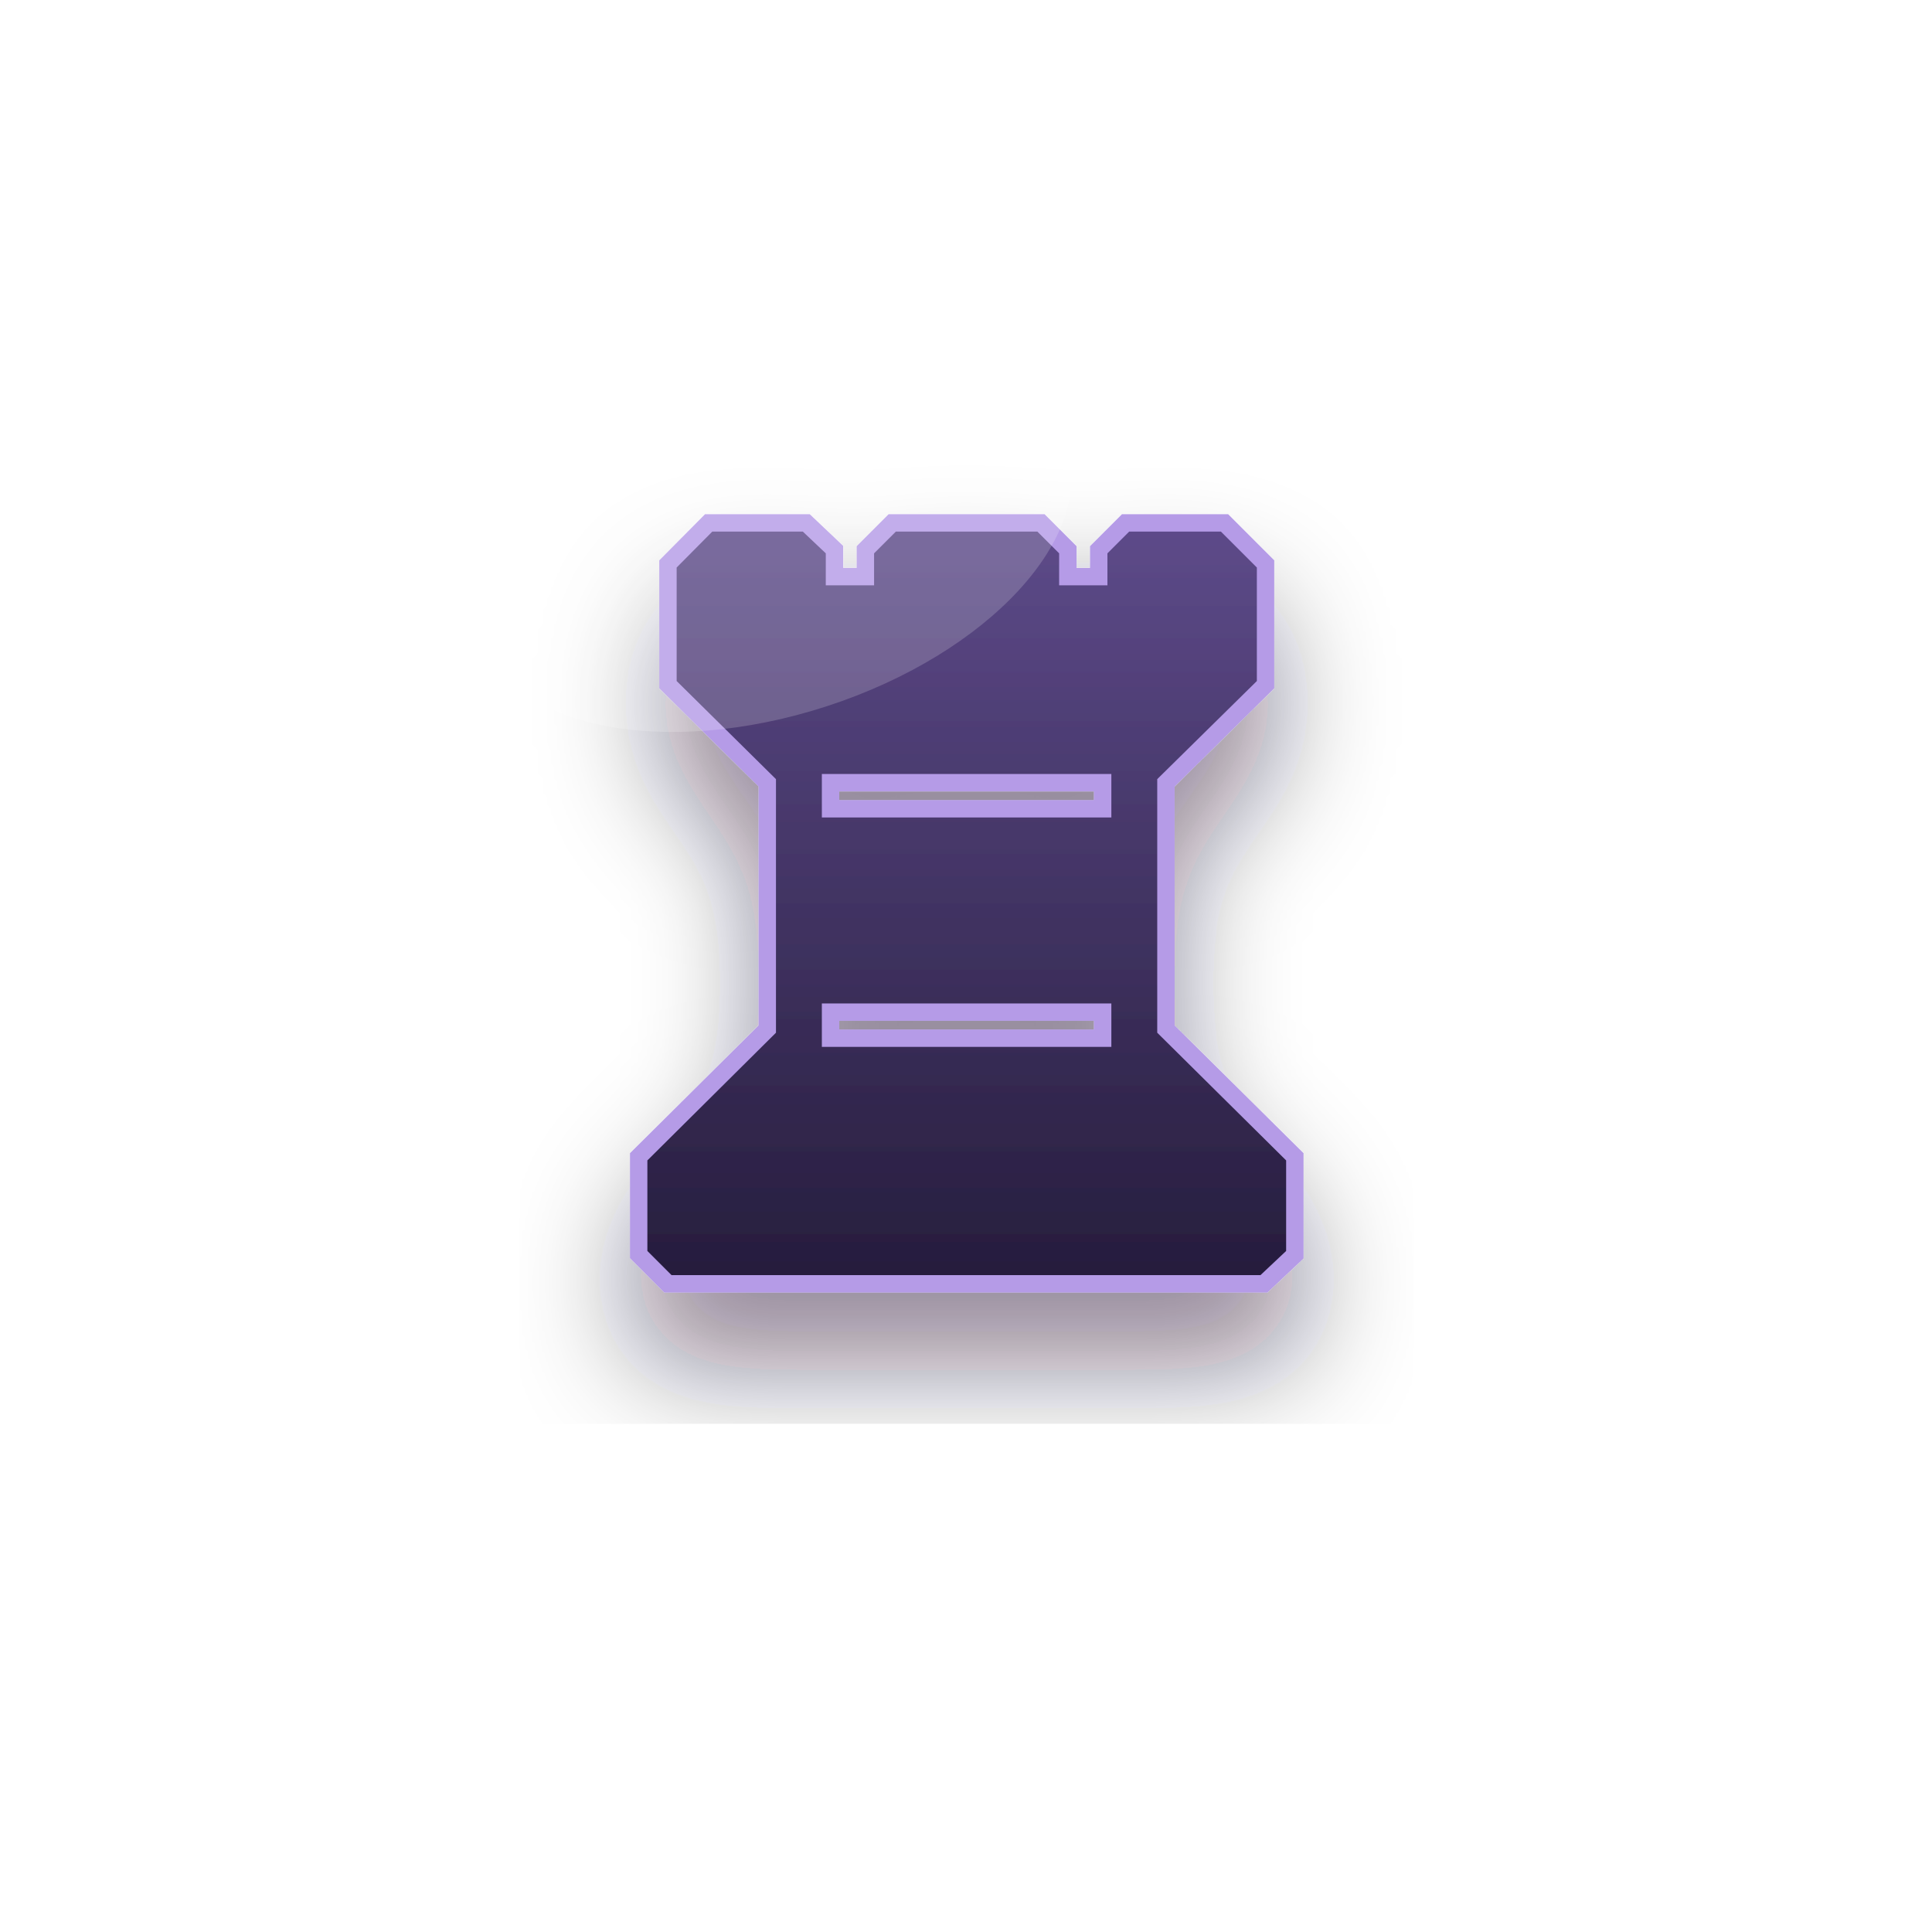
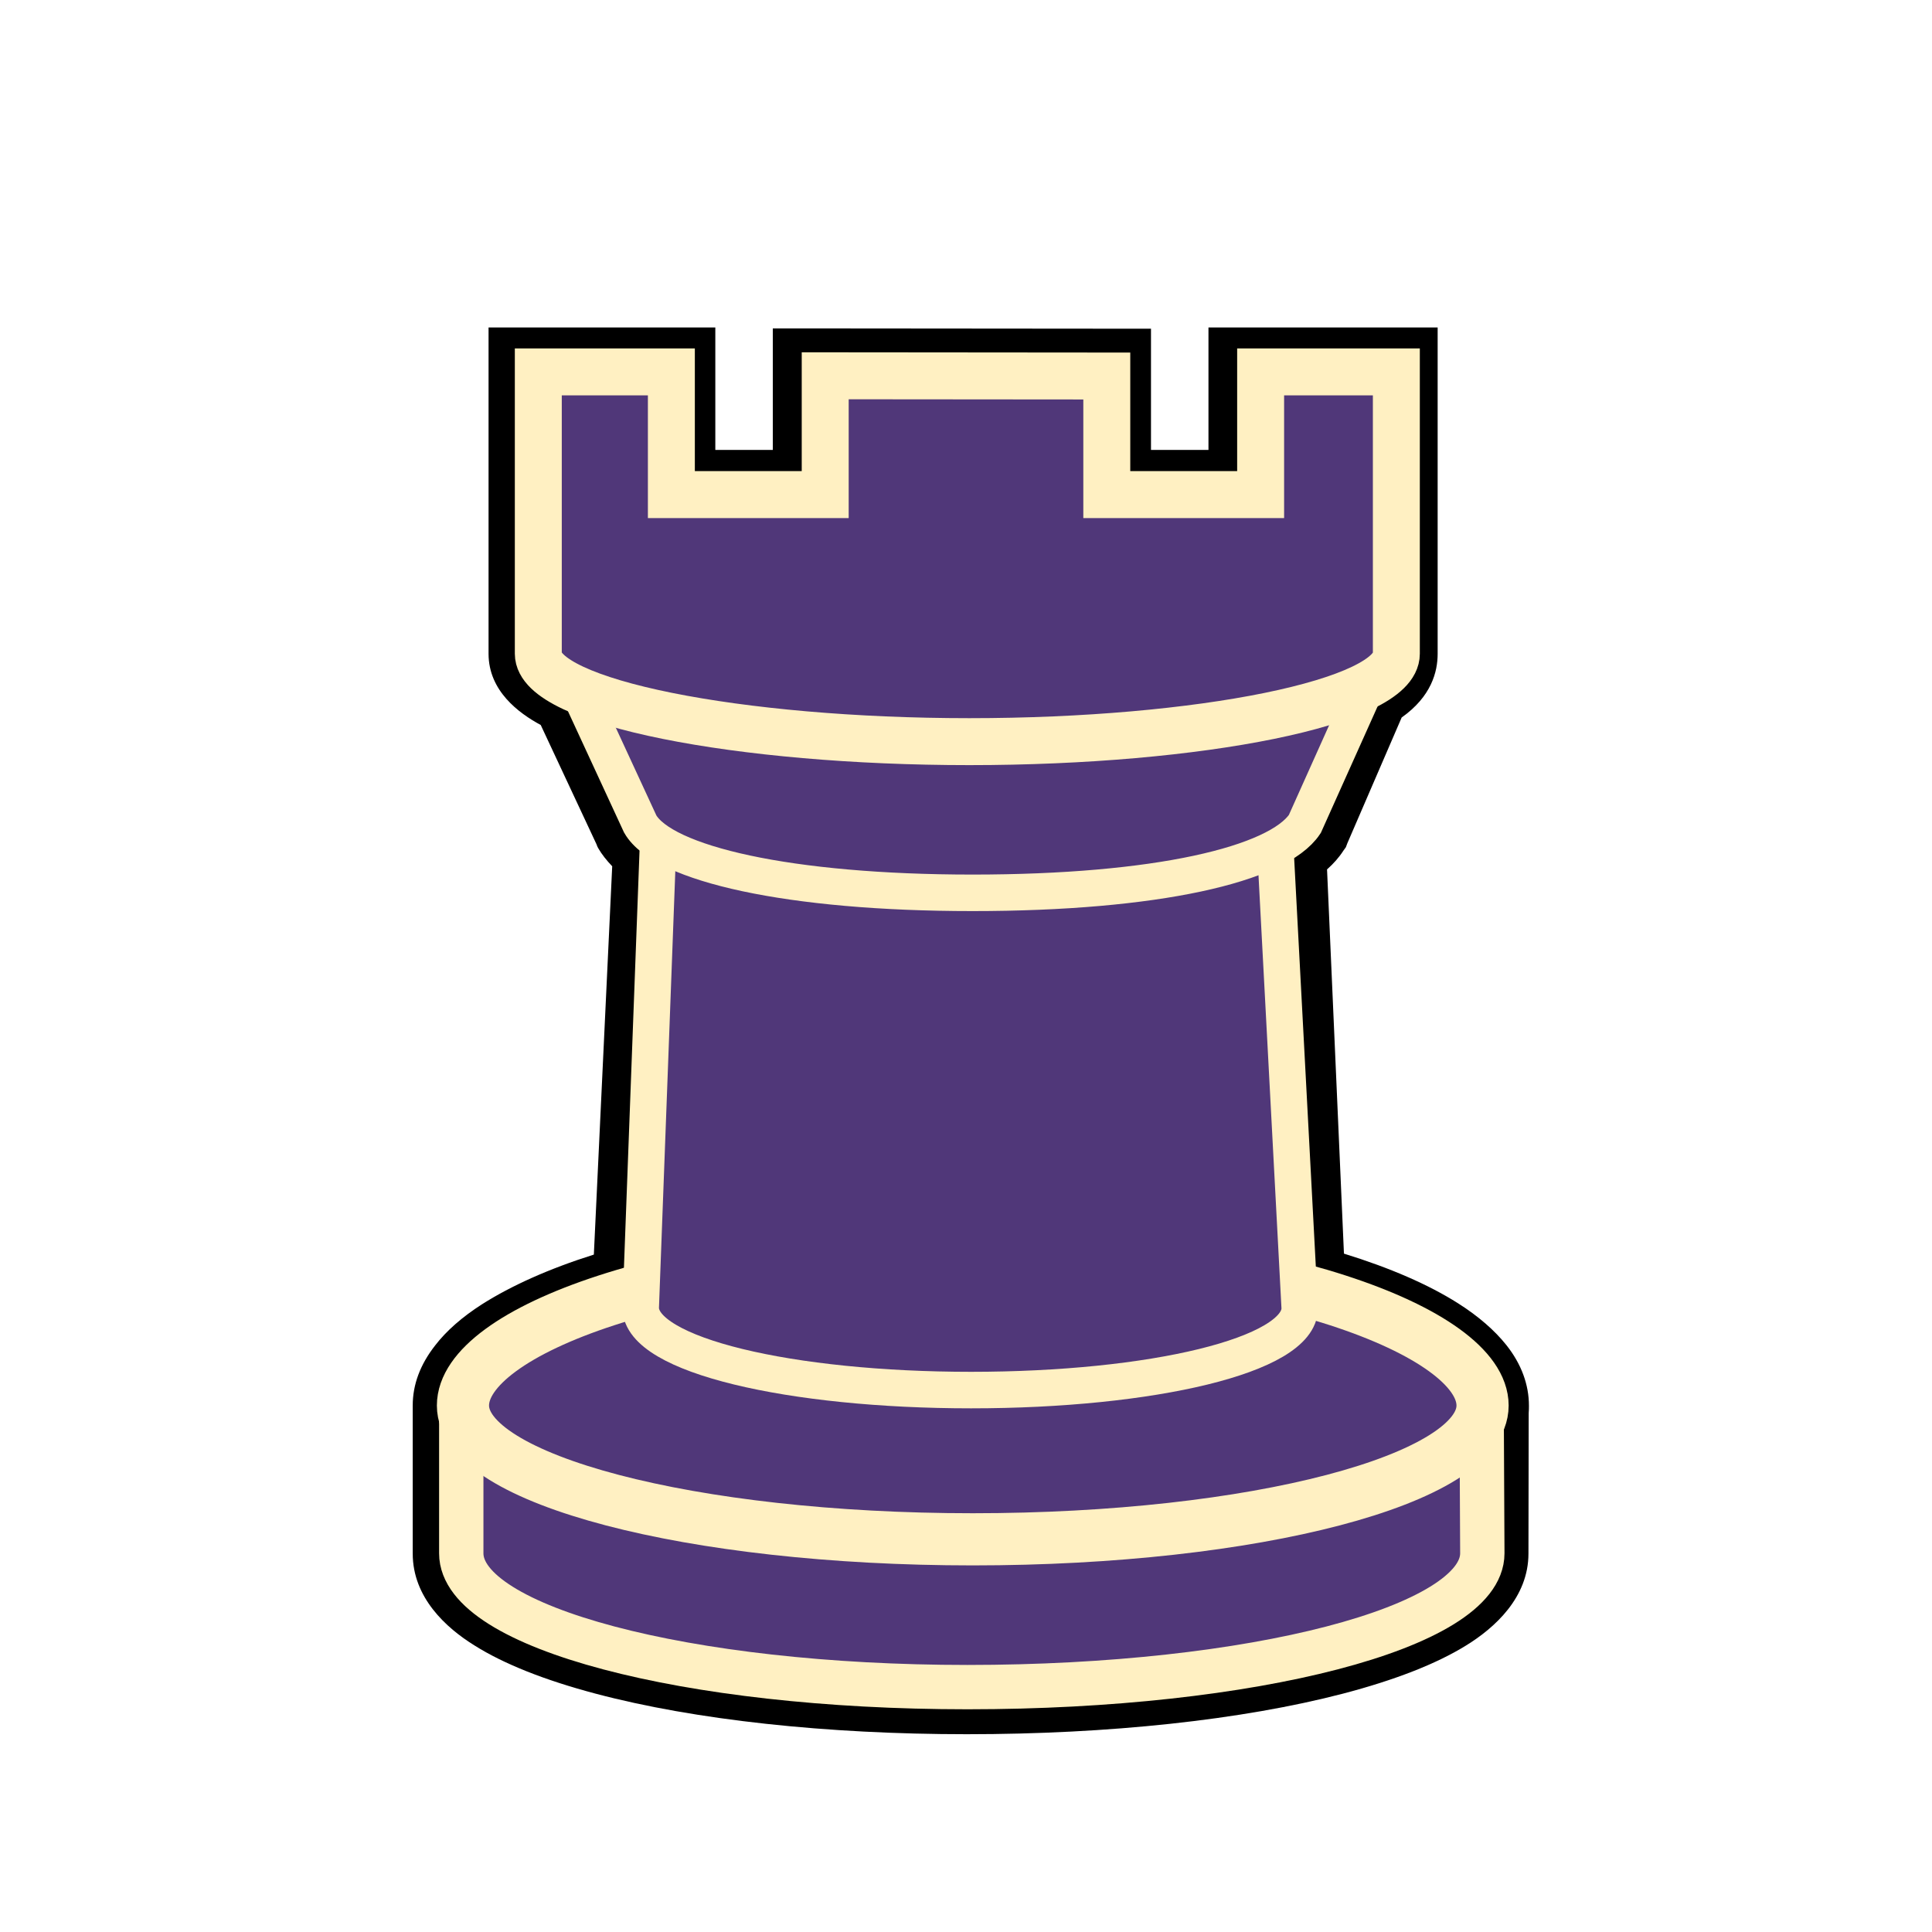
- <svg xmlns="http://www.w3.org/2000/svg" viewBox="0 0 100 100">
-   <defs>
-     <linearGradient id="g" x1="0" x2="0" y1="0" y2="1">
-       <stop offset="0%" stop-color="#5d4a89" />
-       <stop offset="100%" stop-color="#261d3d" />
-     </linearGradient>
-     <filter id="shadow" x="-20%" y="-20%" width="140%" height="140%">
-       <feDropShadow dx="0" dy="4" stdDeviation="3" flood-color="#140f22" flood-opacity="0.45" />
-     </filter>
-   </defs>
-   <circle cx="50" cy="50" r="46" fill="rgba(255,255,255,0.03)" />
-   <text x="50" y="66" text-anchor="middle" font-size="66" font-family="Georgia, 'Times New Roman', serif" fill="url(#g)" stroke="#b59be7" stroke-width="1.8" paint-order="stroke" filter="url(#shadow)">♜</text>
-   <ellipse cx="40" cy="28" rx="16" ry="9" fill="rgba(255,255,255,0.18)" transform="rotate(-18 40 28)" />
+ <svg xmlns="http://www.w3.org/2000/svg" version="1.1" id="Layer_1" x="0px" y="0px" width="800px" height="800px" viewBox="0 0 800 800" style="enable-background:new 0 0 800 800;" xml:space="preserve">
+   <g id="white_rook">
+     <g id="silhouette_3_">
+       <path style="fill:#503779;" d="M400.4,708.3c-57.1,0-110.8-5.8-151.2-16.5c-45.5-12-68.5-28.4-68.5-48.6V582    c0-28.4,44.1-46.2,74.7-55.3l8.1-172.4c-3.2-2.6-5.6-5.3-7.3-8.1l-0.2-0.3l-24.7-52.8c-19.3-9.5-19.3-19-19.3-22.2V145.3h74.5    v50.8h43.2v-50.3l137.2,0.1v50.2H510v-50.8h75.6v125.4c0,7.8-4.2,14.5-13,19.9L548.6,346l-0.4,0.8c-2.1,3.1-5,6-8.5,8.6l7.6,170.9    c21.1,6,38.8,13.5,51.5,21.6c16.5,10.5,24.8,21.9,24.8,34.1c0,0.8,0,1.6-0.1,2.5l-0.1,58.6c0,20.2-23.4,36.6-69.6,48.6    C512.9,702.4,458.3,708.3,400.4,708.3z" />
+       <path d="M576,155v115.7c0,4.5-3.2,9-10.9,13.1l-24.9,57.7c-2.2,3.2-5.6,6.2-10.4,9l8.2,183.5c47.2,12.5,76,30.8,76,48.2    c0,0.6,0,1.3-0.1,1.9l-0.1,59.3c0,30.6-95,55.4-213.3,55.4c-116.6,0-210-24.7-210-55.4v-61.2l0,0c0-17.2,28.2-35.3,74.4-47.8    l8.6-184.7c-4.1-2.6-7.2-5.3-8.9-8.1l-26-55.7c-10.4-4.5-16.8-9.6-16.8-15V155H277v50.8h62.6v-50.3l117.7,0.1v50.2H520V155H576     M595.5,135.6h-19h-56.2h-19.9v19.5v31.2h-23.8v-30.8v-19.4h-19.4L339.7,136h-19.7v19.4v30.9h-23.8v-31.2v-19.5h-19.5h-55.2h-19.2    v19.5v115.6c0,15.4,12.5,24.6,21.6,29.5l23.1,49.4l0.3,0.8l0.4,0.8c1.5,2.6,3.5,5.1,5.8,7.5l-7.6,160.8    c-18.7,5.9-34.2,12.9-46.2,20.5c-8.3,5.3-14.9,11.1-19.5,17.1c-6.2,7.9-9.3,16.2-9.3,24.9v61.3c0,18.3,13.9,30.8,25.5,38    c12.2,7.7,29.1,14.4,50.2,20c41.1,10.9,95.7,16.8,153.7,16.8c58.8,0,114-5.9,155.8-16.8c21.4-5.6,38.6-12.3,50.9-19.9    c11.9-7.3,25.9-19.9,25.9-38.1l0.1-58.2c0.1-1.1,0.1-2.1,0.1-3c0-8.7-3.1-17.3-9.4-25.2c-4.8-6-11.4-11.8-19.9-17.2    c-12.3-7.8-28.2-14.7-47.3-20.6l-7-159.1c2.7-2.4,5-5,6.8-7.8l1-1.4l0.6-1.6l22.5-52.1c12.3-8.7,14.9-18.9,14.9-26.4V155.1V135.6    L595.5,135.6z" />
+     </g>
+     <g id="base_2_">
+       <path id="bottom" style="fill:#503779;stroke:#fff0c2;stroke-width:18.36;stroke-linecap:round;stroke-miterlimit:10;" d="    M191,581.6v61.6c0,30.6,93.1,55.4,209.6,55.4c118.3,0,213.2-24.8,213.2-55.4l-0.3-61.3" />
+       <path id="top" style="fill:#503779;stroke:#fff0c2;stroke-width:21.6;stroke-miterlimit:10;" d="M613.9,582    c0,30.6-94.5,55.4-211.1,55.4c-116.6,0-211.1-24.8-211.1-55.4s87.5-64,211.1-64C524.4,517.9,613.9,551.3,613.9,582z" />
+     </g>
+     <path id="middle_7_" style="fill:#503779;stroke:#fff0c2;stroke-width:15.12;stroke-miterlimit:10;" d="M275.8,260.9l-10.5,280.6   c0,19.7,62.1,34.1,136.8,34.1c74.8,0,136.1-14.4,136.1-33.9l-14.9-280.8H275.8L275.8,260.9z" />
+     <path id="top_bottom_3_" style="fill:#503779;stroke:#fff0c2;stroke-width:15.12;stroke-miterlimit:10;" d="M231.3,268.1l33.8,73.1   c9.5,16.5,61.6,28.5,137.6,28.5c76,0,126.4-11.7,137.6-28.5l32.8-73.1" />
+     <path id="top_11_" style="fill:#503779;stroke:#fff0c2;stroke-width:19.44;stroke-linecap:square;stroke-miterlimit:10;" d="   M522,154v50.8h-63.7v-49.1l-116.6-0.1v49.2H278V154h-55.1v116.7c0,20.1,83.1,36.4,178.5,36.4c95.5,0,176.8-16.3,176.8-36.4V154H522   z" />
+   </g>
</svg>
